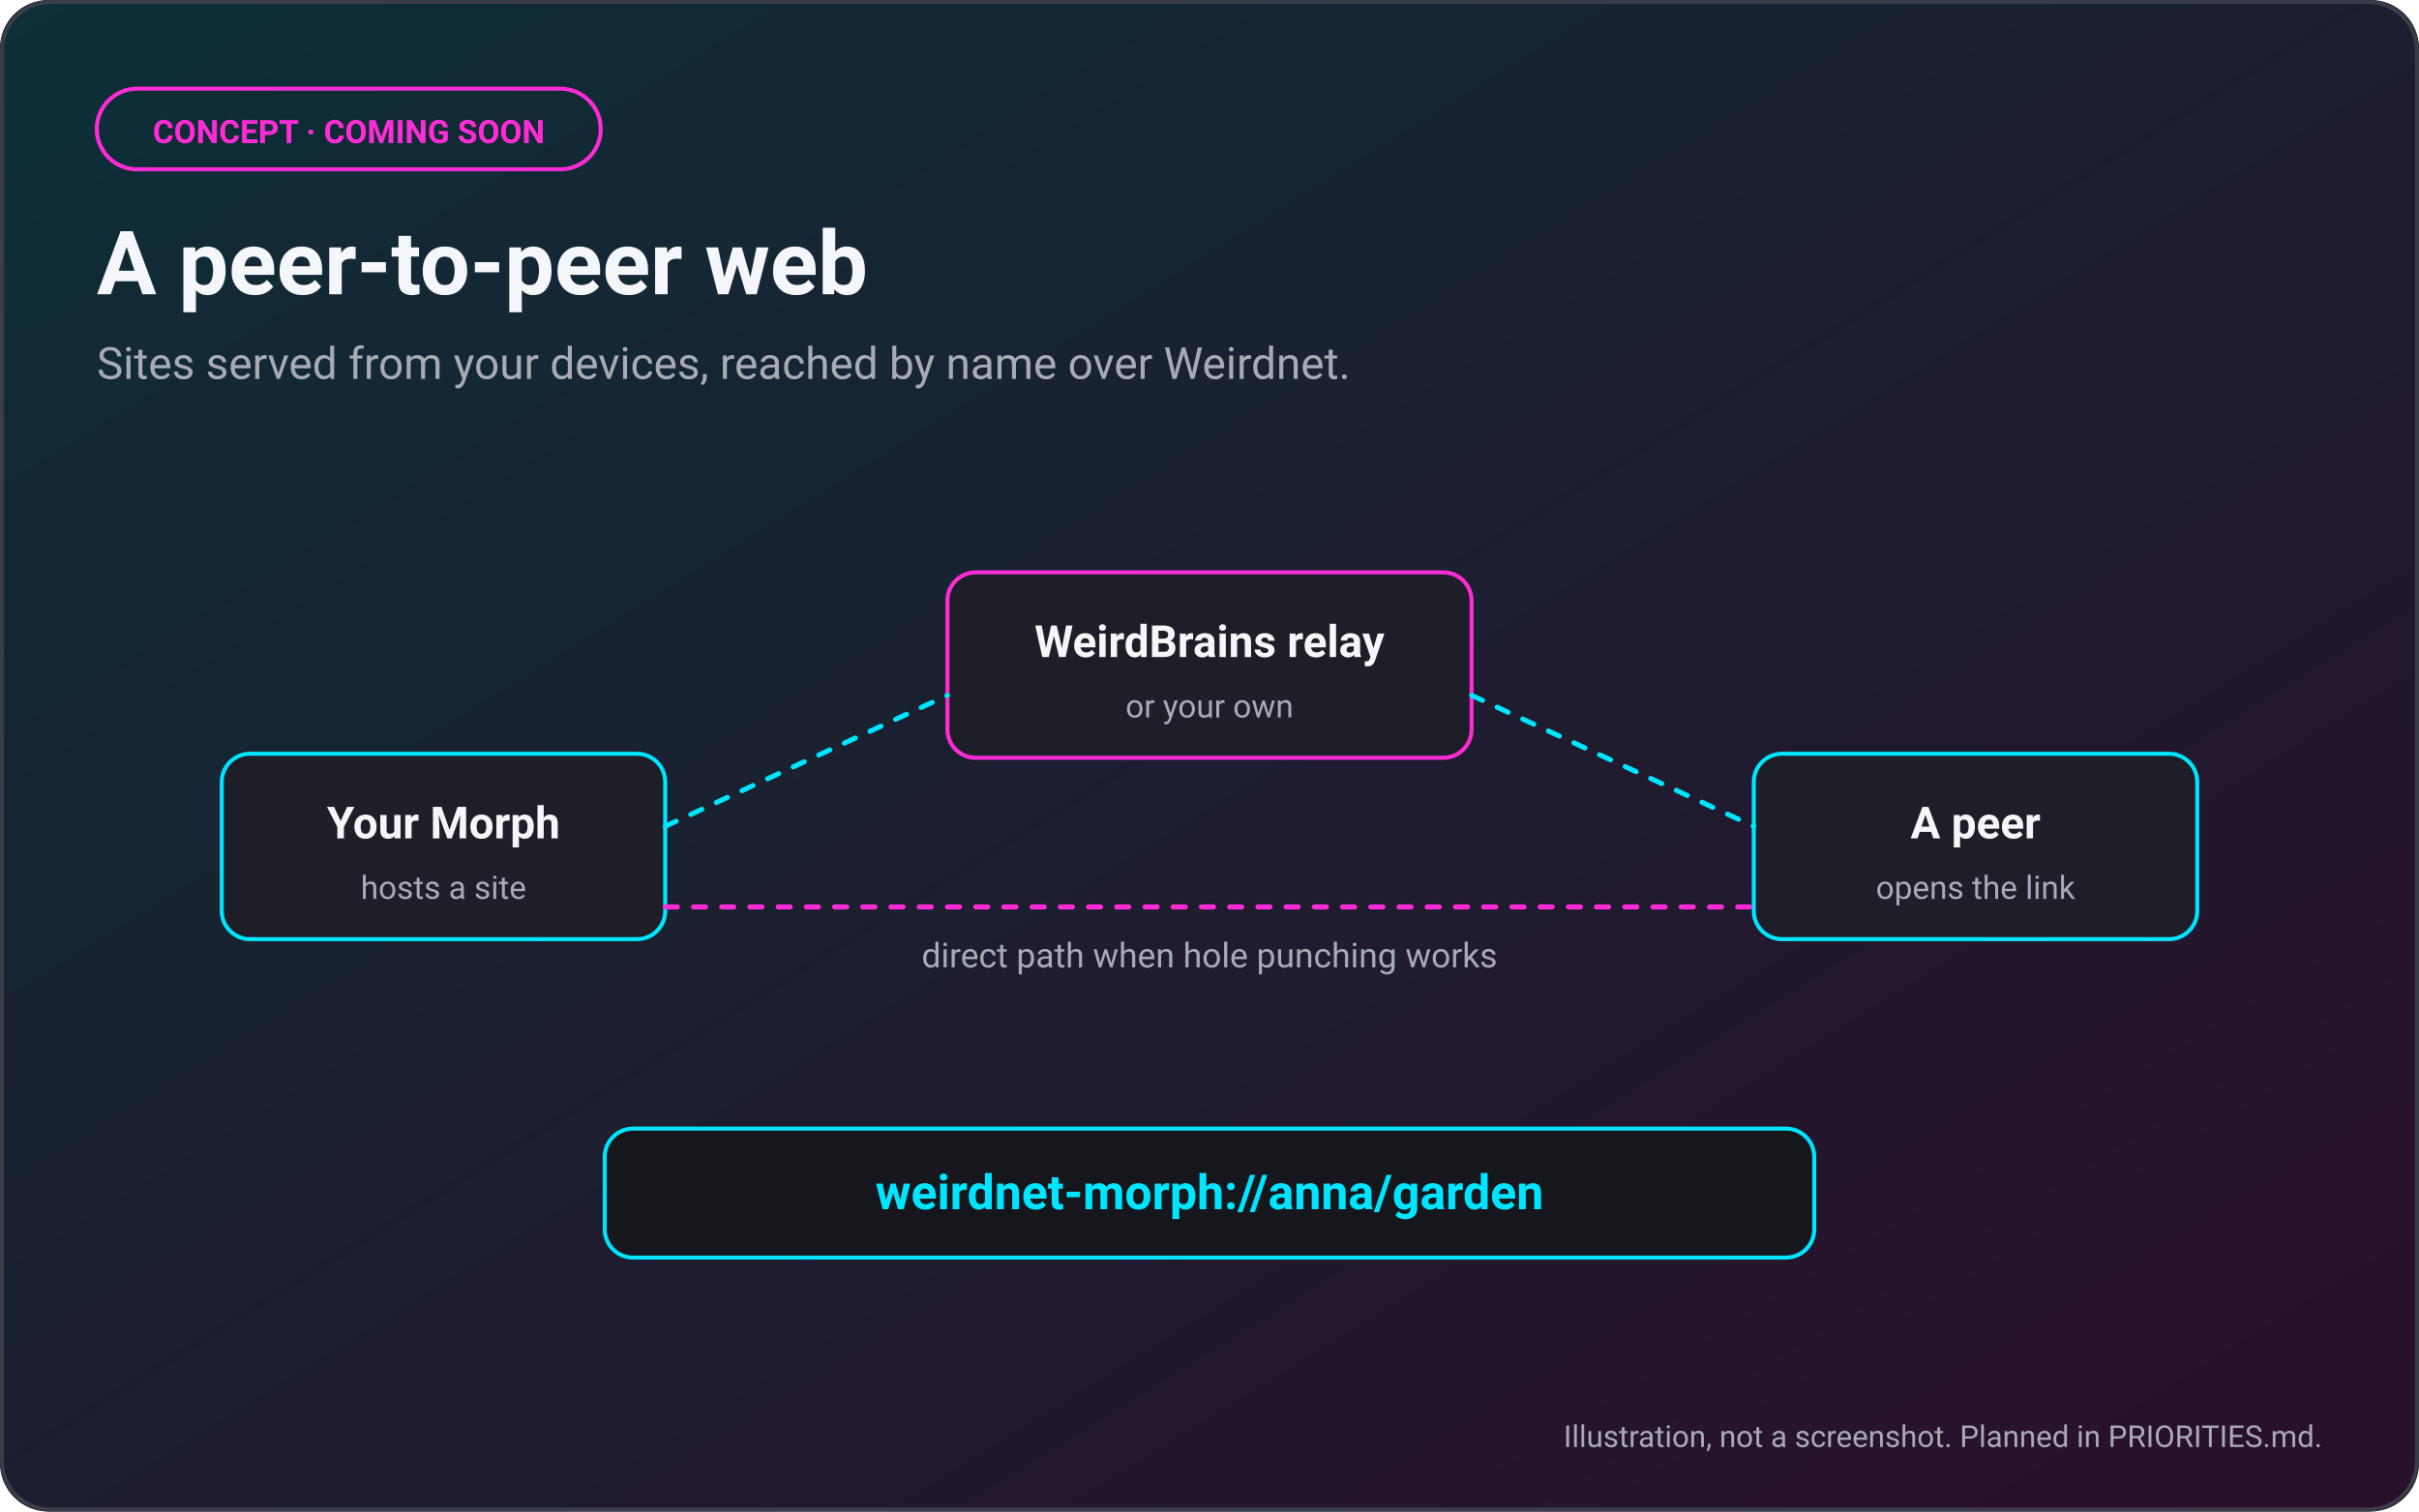
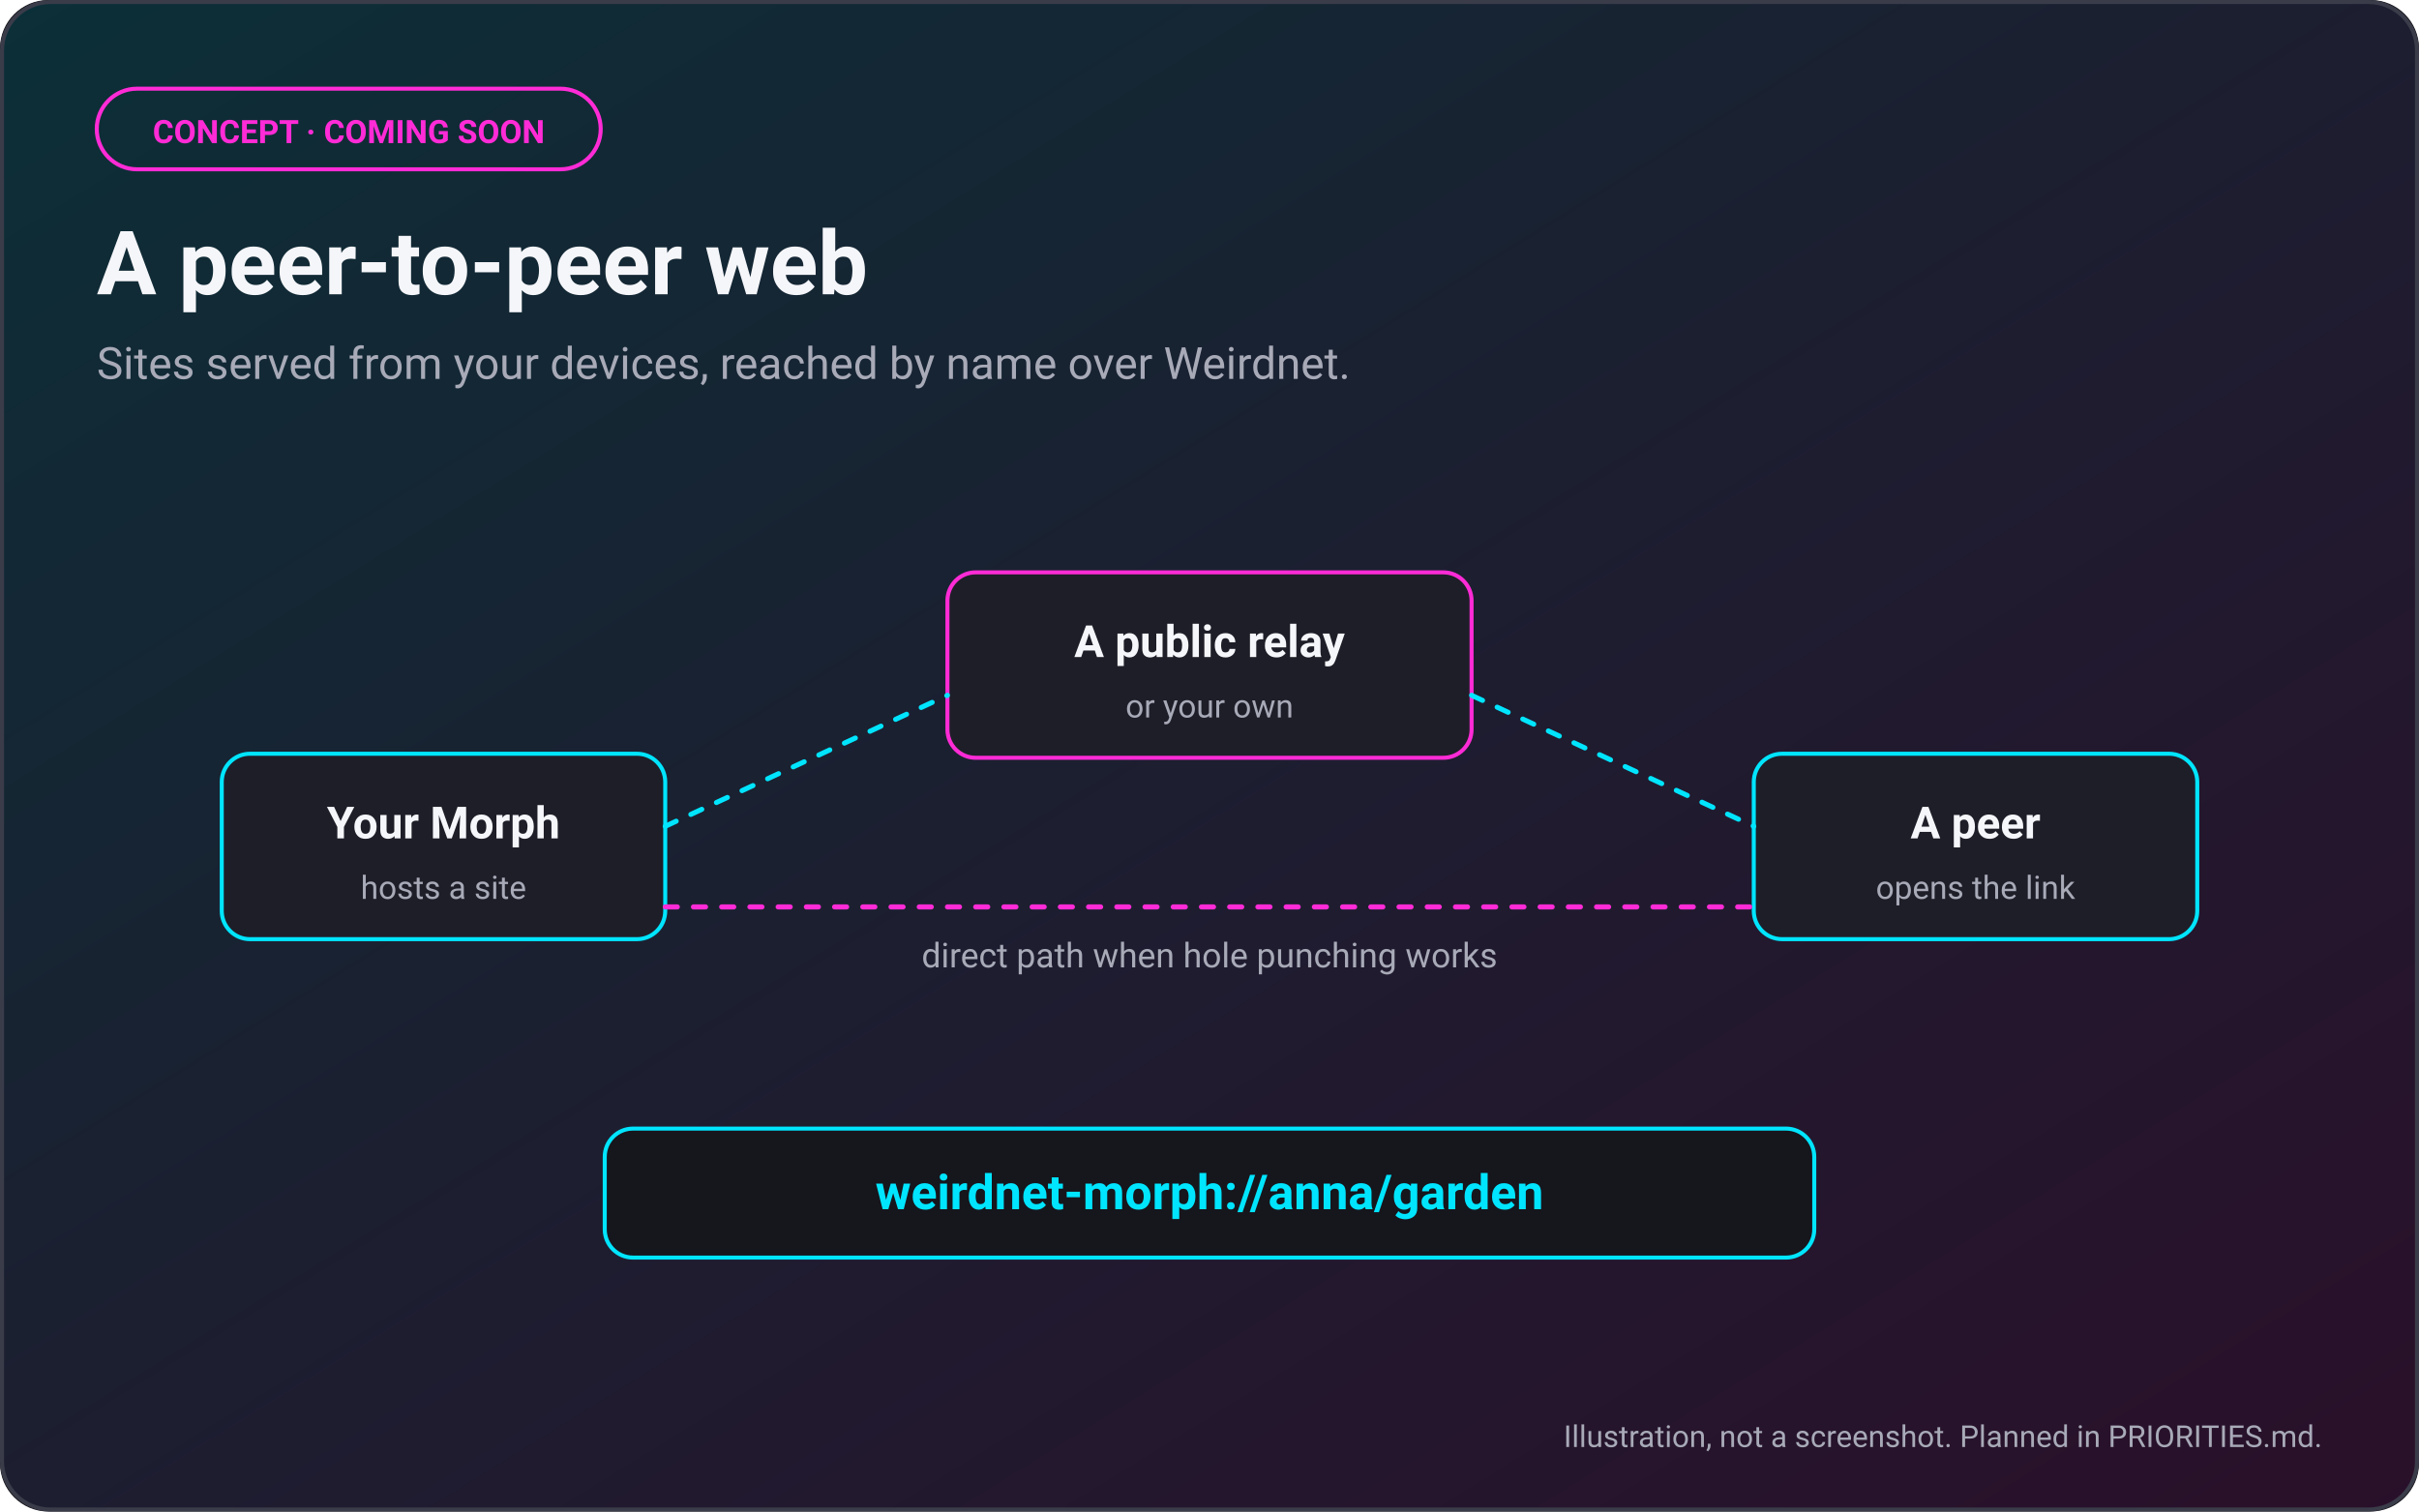
<svg xmlns="http://www.w3.org/2000/svg" viewBox="0 0 1200 750" width="1200" height="750" role="img" aria-labelledby="t d">
  <defs>
    <linearGradient id="g" x1="0" y1="0" x2="1" y2="1">
      <stop offset="0" stop-color="#00e5ff" stop-opacity=".16" />
      <stop offset="1" stop-color="#ff2bd6" stop-opacity=".12" />
    </linearGradient>
  </defs>
  <rect width="1200" height="750" rx="24" fill="#0d0d12" />
  <rect x="1" y="1" width="1198" height="748" rx="24" fill="url(#g)" stroke="#3a3c4a" stroke-width="2" />
  <rect x="48" y="44" width="250" height="40" rx="20" fill="none" stroke="#ff2bd6" stroke-width="2" />
  <text x="173" y="71" font-family="ui-sans-serif, system-ui, -apple-system, 'Segoe UI', Roboto, Arial, sans-serif" font-size="16" font-weight="700" fill="#ff2bd6" text-anchor="middle">CONCEPT · COMING SOON</text>
  <text x="48" y="146" font-family="ui-sans-serif, system-ui, -apple-system, 'Segoe UI', Roboto, Arial, sans-serif" font-size="44" font-weight="700" fill="#f5f6fa" text-anchor="start">A peer-to-peer web</text>
  <text x="48" y="188" font-family="ui-sans-serif, system-ui, -apple-system, 'Segoe UI', Roboto, Arial, sans-serif" font-size="22" font-weight="400" fill="#a8aab8" text-anchor="start">Sites served from your devices, reached by name over Weirdnet.</text>
  <rect x="110.0" y="374" width="220" height="92" rx="14" fill="#1e1e28" stroke="#00e5ff" stroke-width="2" />
  <text x="220" y="416" font-family="ui-sans-serif, system-ui, -apple-system, 'Segoe UI', Roboto, Arial, sans-serif" font-size="22" font-weight="600" fill="#f5f6fa" text-anchor="middle">Your Morph</text>
  <text x="220" y="446" font-family="ui-sans-serif, system-ui, -apple-system, 'Segoe UI', Roboto, Arial, sans-serif" font-size="16" font-weight="400" fill="#a8aab8" text-anchor="middle">hosts a site</text>
  <rect x="470.0" y="284" width="260" height="92" rx="14" fill="#1e1e28" stroke="#ff2bd6" stroke-width="2" />
-   <text x="600" y="326" font-family="ui-sans-serif, system-ui, -apple-system, 'Segoe UI', Roboto, Arial, sans-serif" font-size="22" font-weight="600" fill="#f5f6fa" text-anchor="middle">WeirdBrains relay</text>
+   <text x="600" y="326" font-family="ui-sans-serif, system-ui, -apple-system, 'Segoe UI', Roboto, Arial, sans-serif" font-size="22" font-weight="600" fill="#f5f6fa" text-anchor="middle">A public relay</text>
  <text x="600" y="356" font-family="ui-sans-serif, system-ui, -apple-system, 'Segoe UI', Roboto, Arial, sans-serif" font-size="16" font-weight="400" fill="#a8aab8" text-anchor="middle">or your own</text>
  <rect x="870.0" y="374" width="220" height="92" rx="14" fill="#1e1e28" stroke="#00e5ff" stroke-width="2" />
  <text x="980" y="416" font-family="ui-sans-serif, system-ui, -apple-system, 'Segoe UI', Roboto, Arial, sans-serif" font-size="22" font-weight="600" fill="#f5f6fa" text-anchor="middle">A peer</text>
  <text x="980" y="446" font-family="ui-sans-serif, system-ui, -apple-system, 'Segoe UI', Roboto, Arial, sans-serif" font-size="16" font-weight="400" fill="#a8aab8" text-anchor="middle">opens the link</text>
  <line x1="330" y1="410" x2="470" y2="345" stroke="#00e5ff" stroke-width="2.5" stroke-linecap="round" stroke-dasharray="6 8" />
  <line x1="730" y1="345" x2="870" y2="410" stroke="#00e5ff" stroke-width="2.5" stroke-linecap="round" stroke-dasharray="6 8" />
  <line x1="330" y1="450" x2="870" y2="450" stroke="#ff2bd6" stroke-width="2.5" stroke-linecap="round" stroke-dasharray="6 8" />
  <text x="600" y="480" font-family="ui-sans-serif, system-ui, -apple-system, 'Segoe UI', Roboto, Arial, sans-serif" font-size="17" font-weight="400" fill="#a8aab8" text-anchor="middle">direct path when hole punching works</text>
  <rect x="300" y="560" width="600" height="64" rx="14" fill="#16161d" stroke="#00e5ff" stroke-width="2" />
  <text x="600" y="600" font-family="ui-sans-serif, system-ui, -apple-system, 'Segoe UI', Roboto, Arial, sans-serif" font-size="24" font-weight="600" fill="#00e5ff" text-anchor="middle">weirdnet-morph://anna/garden</text>
  <text x="1152" y="718" font-family="ui-sans-serif, system-ui, -apple-system, 'Segoe UI', Roboto, Arial, sans-serif" font-size="15" font-weight="400" fill="#a8aab8" text-anchor="end">Illustration, not a screenshot. Planned in PRIORITIES.md.</text>
</svg>
